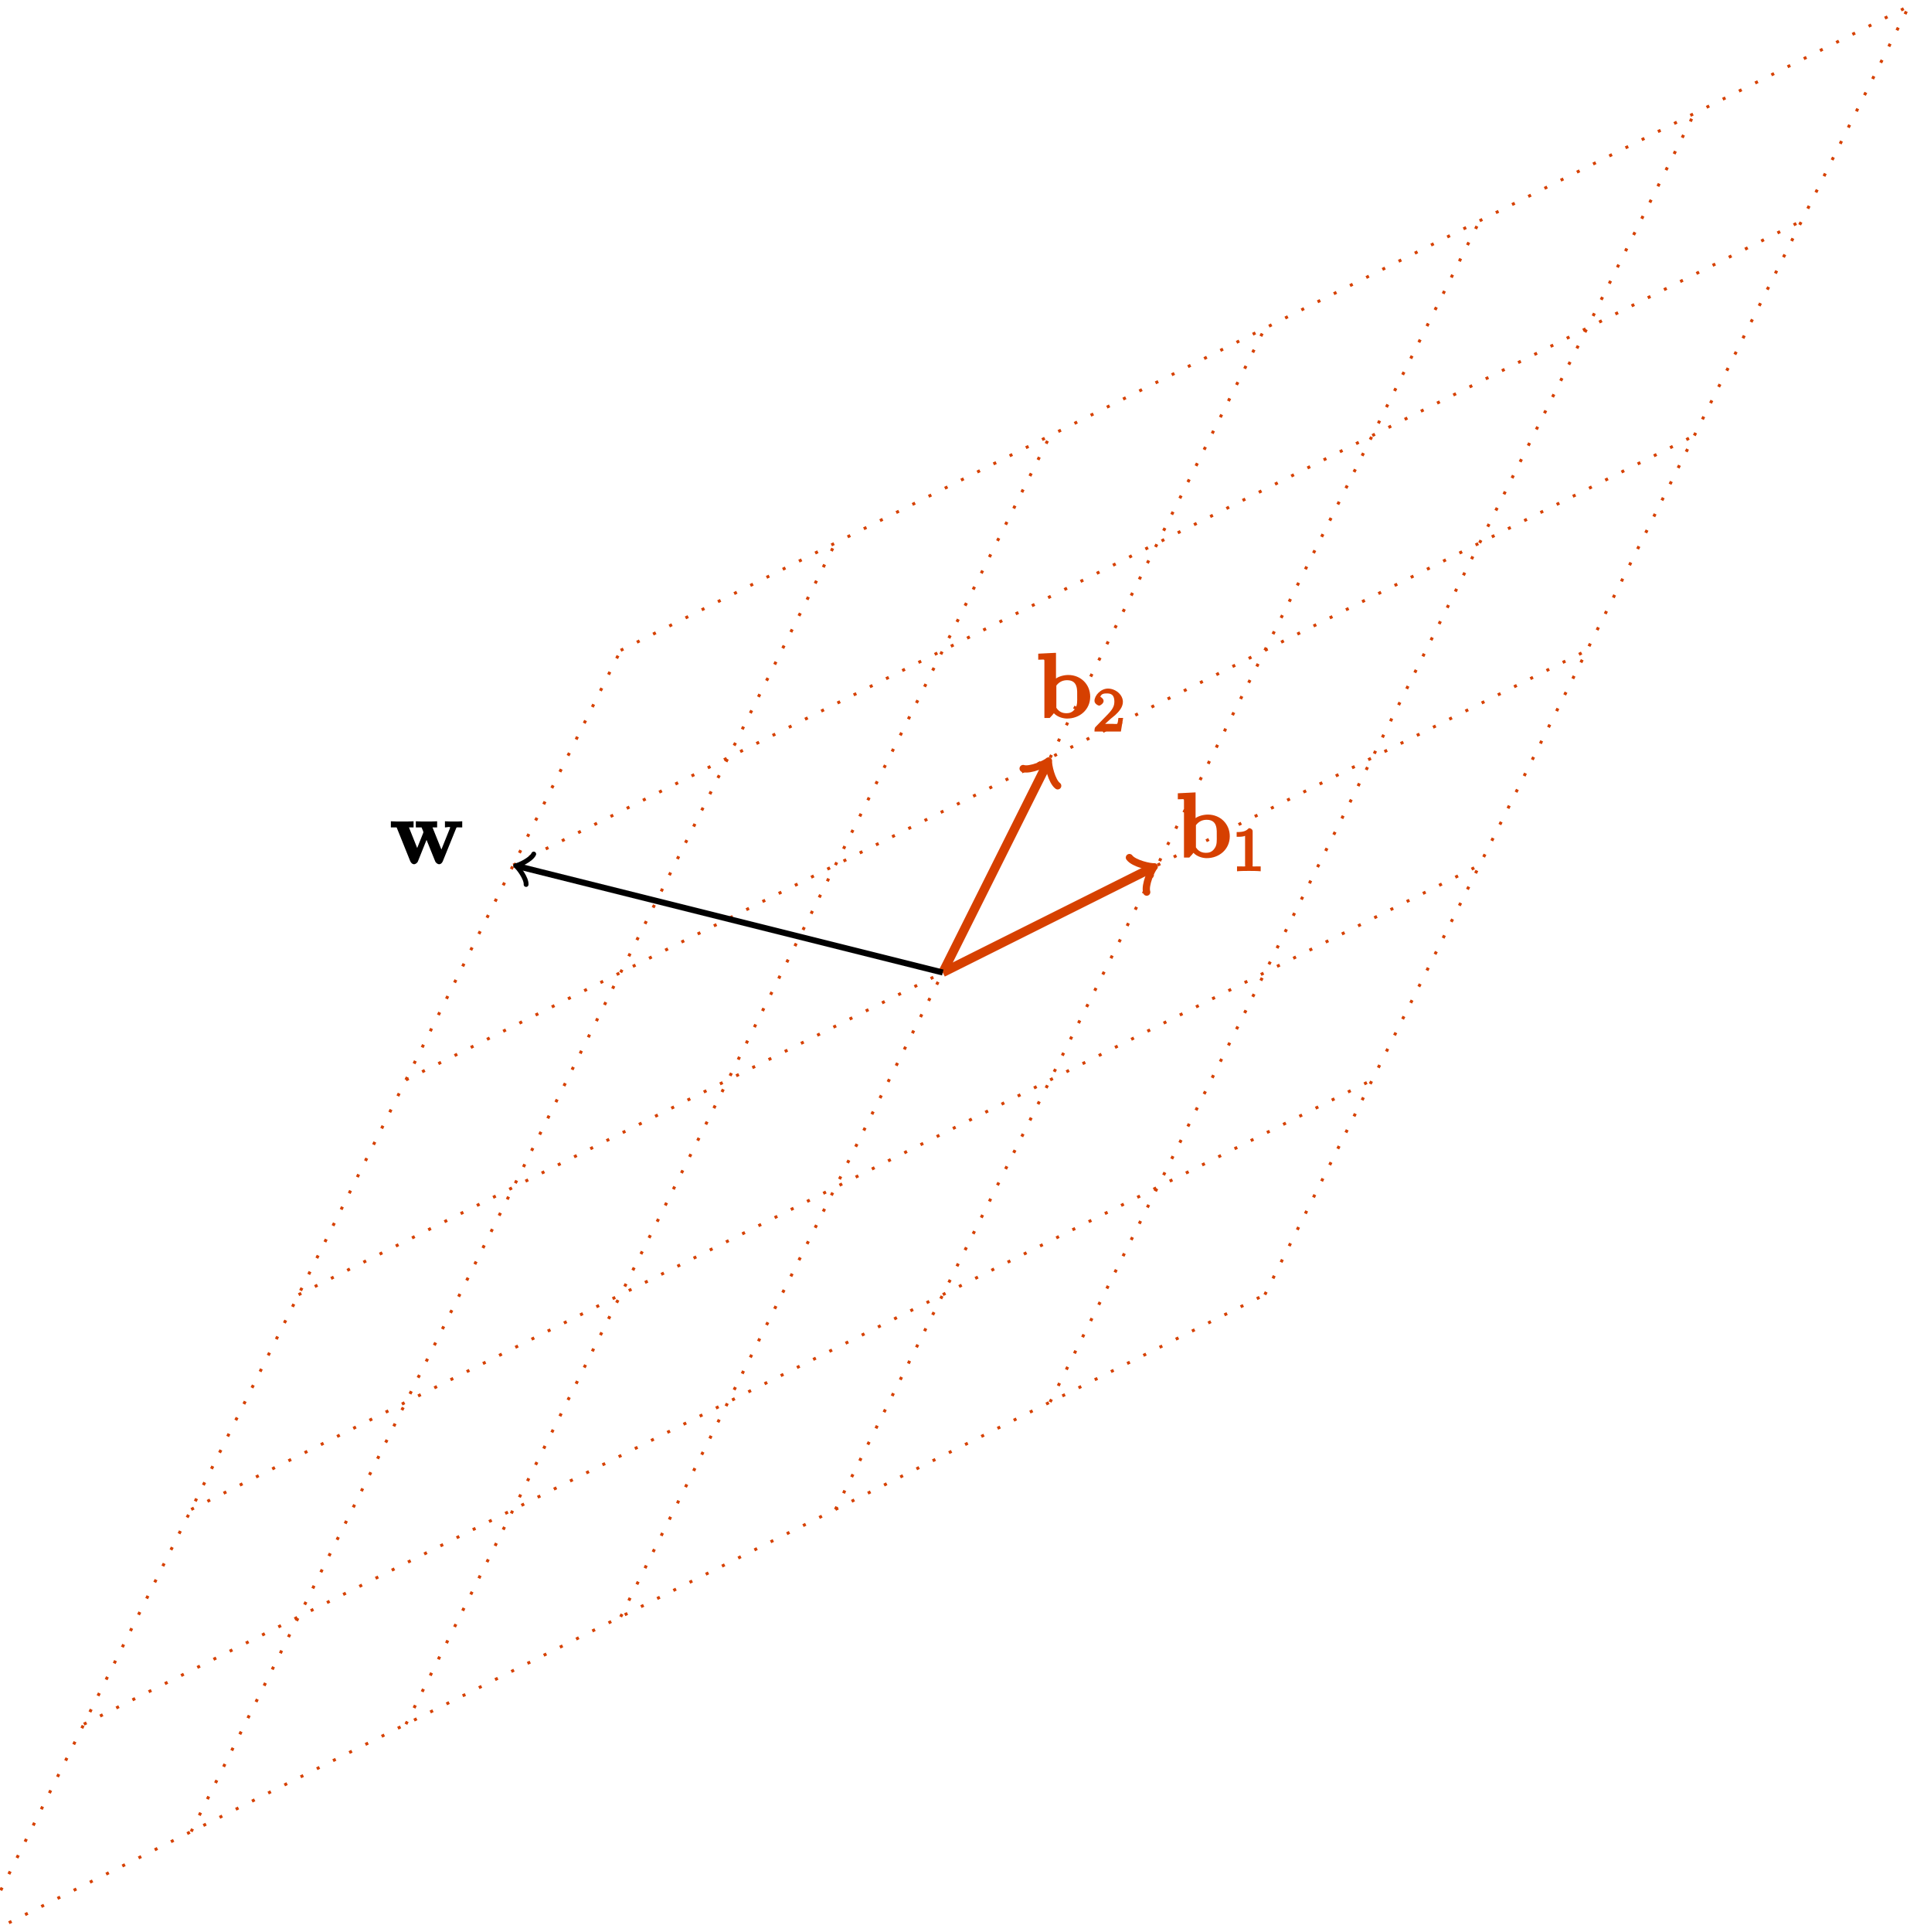
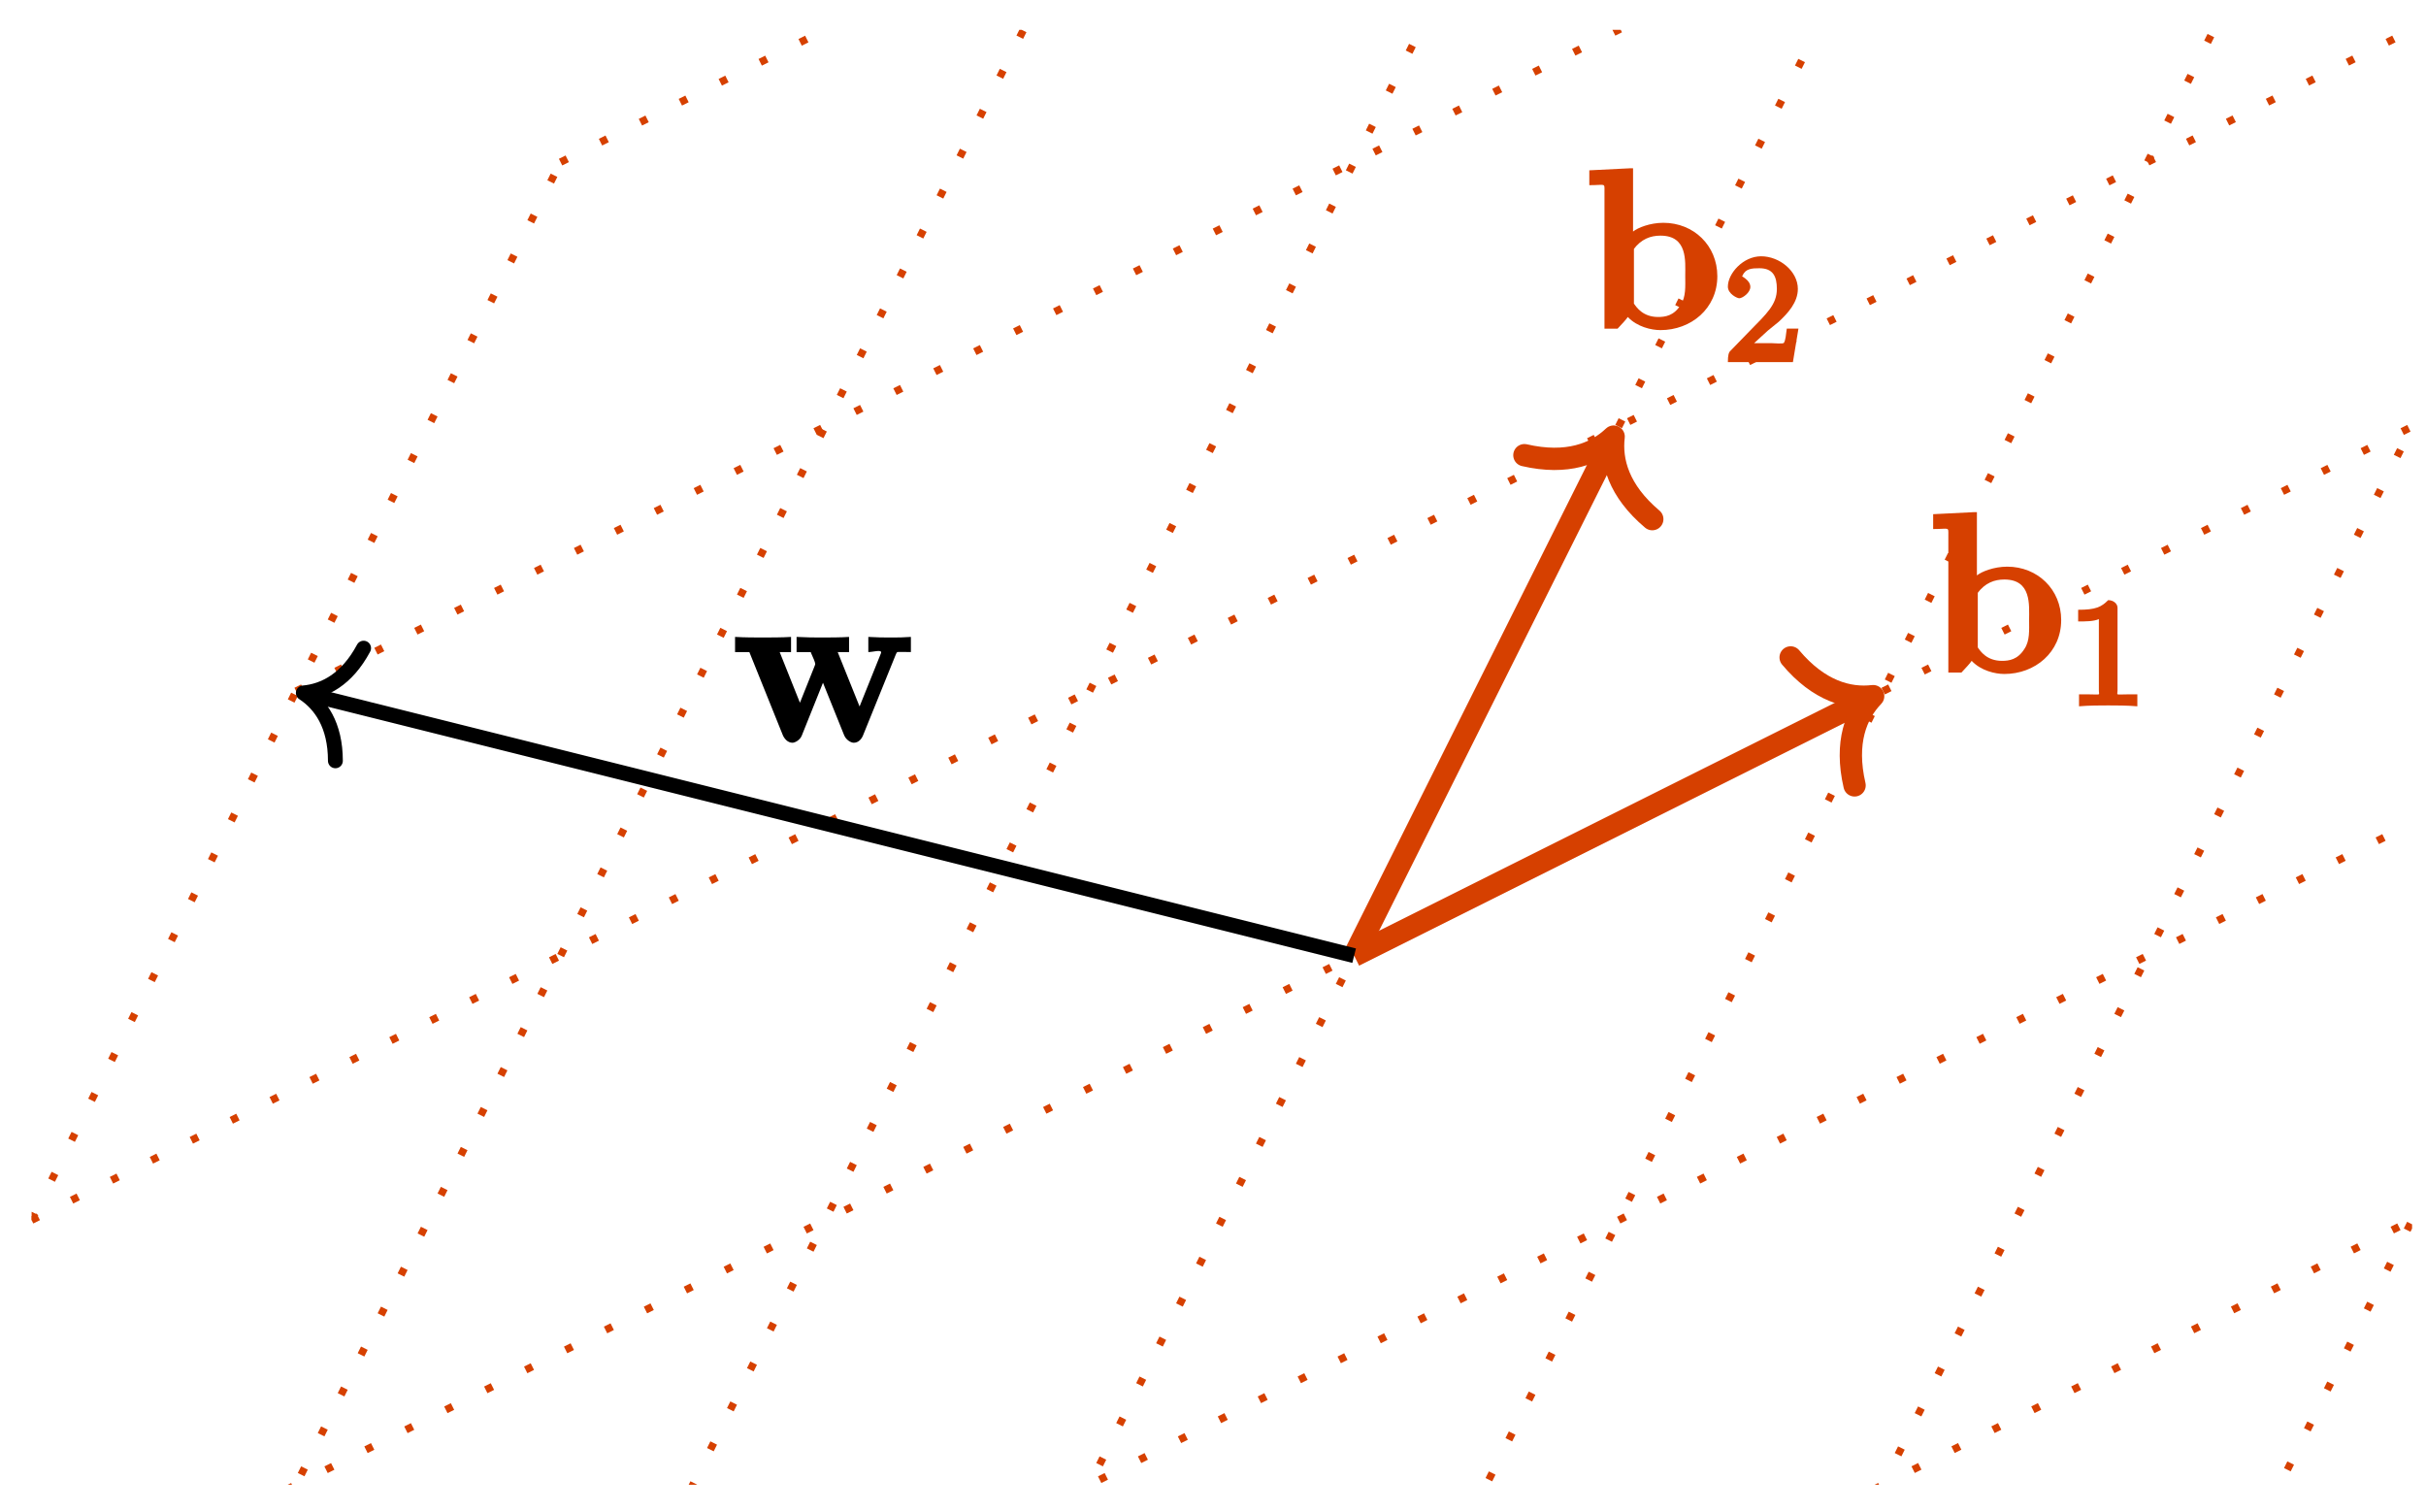
- <svg xmlns="http://www.w3.org/2000/svg" xmlns:xlink="http://www.w3.org/1999/xlink" width="253pt" height="255pt" viewBox="0 0 253 255" version="1.1">
+ <svg xmlns="http://www.w3.org/2000/svg" xmlns:xlink="http://www.w3.org/1999/xlink" width="130pt" height="81pt" viewBox="0 0 130 81" version="1.1">
  <defs>
    <g>
      <symbol overflow="visible" id="glyph0-0">
        <path style="stroke:none;" d="" />
      </symbol>
      <symbol overflow="visible" id="glyph0-1">
        <path style="stroke:none;" d="M 2.484 -8.594 L 0.281 -8.484 L 0.281 -7.688 C 1.156 -7.688 1.094 -7.828 1.094 -7.359 L 1.094 0 L 1.797 0 C 2.047 -0.266 2.25 -0.484 2.344 -0.625 C 2.844 -0.094 3.609 0.078 4.094 0.078 C 5.734 0.078 7.141 -1.078 7.141 -2.812 C 7.141 -4.453 5.875 -5.672 4.25 -5.672 C 3.531 -5.672 2.875 -5.406 2.625 -5.203 L 2.625 -8.594 Z M 2.641 -4.234 C 3.062 -4.812 3.578 -4.984 4.094 -4.984 C 5.562 -4.984 5.422 -3.609 5.422 -2.828 C 5.422 -2.281 5.469 -1.703 5.172 -1.266 C 4.812 -0.688 4.344 -0.625 3.969 -0.625 C 3.156 -0.625 2.812 -1.141 2.672 -1.344 L 2.672 -4.297 Z M 2.641 -4.234 " />
      </symbol>
      <symbol overflow="visible" id="glyph0-2">
        <path style="stroke:none;" d="M 8.734 -4.656 C 8.828 -4.859 8.719 -4.797 9.547 -4.797 L 9.547 -5.609 C 9.078 -5.578 8.922 -5.578 8.484 -5.578 C 8 -5.578 7.844 -5.578 7.266 -5.609 L 7.266 -4.797 C 7.516 -4.797 7.953 -4.938 7.953 -4.781 C 7.953 -4.766 7.953 -4.75 7.906 -4.641 L 6.656 -1.531 L 6.938 -1.531 L 5.625 -4.797 L 6.234 -4.797 L 6.234 -5.609 C 5.828 -5.578 5.109 -5.578 4.797 -5.578 C 4.188 -5.578 4.156 -5.578 3.422 -5.609 L 3.422 -4.797 L 4.188 -4.797 C 4.156 -4.844 4.219 -4.688 4.359 -4.375 C 4.344 -4.406 4.422 -4.219 4.422 -4.156 C 4.422 -4.141 4.391 -4.047 4.375 -4.016 L 3.469 -1.75 L 3.734 -1.75 L 2.516 -4.797 L 3.125 -4.797 L 3.125 -5.609 C 2.719 -5.578 1.906 -5.578 1.594 -5.578 C 1.203 -5.578 0.641 -5.578 0.125 -5.609 L 0.125 -4.797 L 0.891 -4.797 L 2.672 -0.375 C 2.75 -0.172 2.938 0.062 3.203 0.062 C 3.328 0.062 3.609 -0.078 3.703 -0.328 L 4.969 -3.484 L 4.703 -3.484 L 5.969 -0.344 C 6.078 -0.078 6.344 0.062 6.484 0.062 C 6.75 0.062 6.922 -0.156 7 -0.375 Z M 8.734 -4.656 " />
      </symbol>
      <symbol overflow="visible" id="glyph1-0">
        <path style="stroke:none;" d="" />
      </symbol>
      <symbol overflow="visible" id="glyph1-1">
        <path style="stroke:none;" d="M 2.688 -5.266 C 2.688 -5.469 2.484 -5.672 2.188 -5.672 C 1.812 -5.297 1.516 -5.156 0.578 -5.156 L 0.578 -4.531 C 0.984 -4.531 1.406 -4.531 1.688 -4.656 L 1.688 -0.844 C 1.688 -0.547 1.844 -0.625 1.094 -0.625 L 0.625 -0.625 L 0.625 0.016 C 1.141 -0.031 1.828 -0.031 2.188 -0.031 C 2.547 -0.031 3.234 -0.031 3.75 0.016 L 3.75 -0.625 L 3.281 -0.625 C 2.531 -0.625 2.688 -0.547 2.688 -0.844 Z M 2.688 -5.266 " />
      </symbol>
      <symbol overflow="visible" id="glyph1-2">
        <path style="stroke:none;" d="M 2.375 -1.688 C 2.5 -1.797 2.844 -2.062 2.969 -2.172 C 3.453 -2.625 3.984 -3.203 3.984 -3.922 C 3.984 -4.875 3 -5.672 2.016 -5.672 C 1.047 -5.672 0.234 -4.75 0.234 -4.047 C 0.234 -3.656 0.734 -3.422 0.844 -3.422 C 1.016 -3.422 1.438 -3.719 1.438 -4.031 C 1.438 -4.438 0.859 -4.625 1.016 -4.625 C 1.172 -5.016 1.531 -5.031 1.922 -5.031 C 2.656 -5.031 2.859 -4.594 2.859 -3.922 C 2.859 -3.094 2.328 -2.609 1.391 -1.656 L 0.375 -0.609 C 0.281 -0.531 0.234 -0.375 0.234 0 L 3.719 0 L 4.016 -1.797 L 3.391 -1.797 C 3.344 -1.453 3.328 -1.172 3.234 -1.031 C 3.188 -0.969 2.719 -1.016 2.594 -1.016 L 1.172 -1.016 L 1.297 -0.703 Z M 2.375 -1.688 " />
      </symbol>
    </g>
+     <clipPath id="clip1">
+       <path d="M 1.695 59 L 129.254 59 L 129.254 79.555 L 1.695 79.555 Z M 1.695 59 " />
+     </clipPath>
+     <clipPath id="clip2">
+       <path d="M 1.695 31 L 129.254 31 L 129.254 79.555 L 1.695 79.555 Z M 1.695 31 " />
+     </clipPath>
+     <clipPath id="clip3">
+       <path d="M 1.695 3 L 129.254 3 L 129.254 79.555 L 1.695 79.555 Z M 1.695 3 " />
+     </clipPath>
+     <clipPath id="clip4">
+       <path d="M 1.695 1.598 L 129.254 1.598 L 129.254 72 L 1.695 72 Z M 1.695 1.598 " />
+     </clipPath>
+     <clipPath id="clip5">
+       <path d="M 10 1.598 L 129.254 1.598 L 129.254 43 L 10 43 Z M 10 1.598 " />
+     </clipPath>
+     <clipPath id="clip6">
+       <path d="M 24 1.598 L 129.254 1.598 L 129.254 15 L 24 15 Z M 24 1.598 " />
+     </clipPath>
+     <clipPath id="clip7">
+       <path d="M 1.695 3 L 36 3 L 36 79.555 L 1.695 79.555 Z M 1.695 3 " />
+     </clipPath>
+     <clipPath id="clip8">
+       <path d="M 1.695 1.598 L 65 1.598 L 65 79.555 L 1.695 79.555 Z M 1.695 1.598 " />
+     </clipPath>
+     <clipPath id="clip9">
+       <path d="M 1.695 1.598 L 93 1.598 L 93 79.555 L 1.695 79.555 Z M 1.695 1.598 " />
+     </clipPath>
+     <clipPath id="clip10">
+       <path d="M 24 1.598 L 121 1.598 L 121 79.555 L 24 79.555 Z M 24 1.598 " />
+     </clipPath>
+     <clipPath id="clip11">
+       <path d="M 52 1.598 L 129.254 1.598 L 129.254 79.555 L 52 79.555 Z M 52 1.598 " />
+     </clipPath>
+     <clipPath id="clip12">
+       <path d="M 81 1.598 L 129.254 1.598 L 129.254 79.555 L 81 79.555 Z M 81 1.598 " />
+     </clipPath>
+     <clipPath id="clip13">
+       <path d="M 109 1.598 L 129.254 1.598 L 129.254 79.555 L 109 79.555 Z M 109 1.598 " />
+     </clipPath>
  </defs>
  <g id="surface1">
-     <path style="fill:none;stroke-width:0.399;stroke-linecap:butt;stroke-linejoin:miter;stroke:rgb(83.899%,25.099%,0%);stroke-opacity:1;stroke-dasharray:0.399,1.993;stroke-miterlimit:10;" d="M -127.562 -127.56 L 42.52 -42.521 " transform="matrix(1,0,0,-1,124.453,128.358)" />
-     <path style="fill:none;stroke-width:0.399;stroke-linecap:butt;stroke-linejoin:miter;stroke:rgb(83.899%,25.099%,0%);stroke-opacity:1;stroke-dasharray:0.399,1.993;stroke-miterlimit:10;" d="M -113.387 -99.212 L 56.695 -14.173 " transform="matrix(1,0,0,-1,124.453,128.358)" />
-     <path style="fill:none;stroke-width:0.399;stroke-linecap:butt;stroke-linejoin:miter;stroke:rgb(83.899%,25.099%,0%);stroke-opacity:1;stroke-dasharray:0.399,1.993;stroke-miterlimit:10;" d="M -99.215 -70.869 L 70.867 14.174 " transform="matrix(1,0,0,-1,124.453,128.358)" />
-     <path style="fill:none;stroke-width:0.399;stroke-linecap:butt;stroke-linejoin:miter;stroke:rgb(83.899%,25.099%,0%);stroke-opacity:1;stroke-dasharray:0.399,1.993;stroke-miterlimit:10;" d="M -85.039 -42.521 L 85.039 42.522 " transform="matrix(1,0,0,-1,124.453,128.358)" />
-     <path style="fill:none;stroke-width:0.399;stroke-linecap:butt;stroke-linejoin:miter;stroke:rgb(83.899%,25.099%,0%);stroke-opacity:1;stroke-dasharray:0.399,1.993;stroke-miterlimit:10;" d="M -70.867 -14.173 L 99.215 70.866 " transform="matrix(1,0,0,-1,124.453,128.358)" />
-     <path style="fill:none;stroke-width:0.399;stroke-linecap:butt;stroke-linejoin:miter;stroke:rgb(83.899%,25.099%,0%);stroke-opacity:1;stroke-dasharray:0.399,1.993;stroke-miterlimit:10;" d="M -56.695 14.174 L 113.387 99.213 " transform="matrix(1,0,0,-1,124.453,128.358)" />
-     <path style="fill:none;stroke-width:0.399;stroke-linecap:butt;stroke-linejoin:miter;stroke:rgb(83.899%,25.099%,0%);stroke-opacity:1;stroke-dasharray:0.399,1.993;stroke-miterlimit:10;" d="M -42.519 42.522 L 127.559 127.561 " transform="matrix(1,0,0,-1,124.453,128.358)" />
-     <path style="fill:none;stroke-width:0.399;stroke-linecap:butt;stroke-linejoin:miter;stroke:rgb(83.899%,25.099%,0%);stroke-opacity:1;stroke-dasharray:0.399,1.993;stroke-miterlimit:10;" d="M -127.562 -127.56 L -42.519 42.522 " transform="matrix(1,0,0,-1,124.453,128.358)" />
-     <path style="fill:none;stroke-width:0.399;stroke-linecap:butt;stroke-linejoin:miter;stroke:rgb(83.899%,25.099%,0%);stroke-opacity:1;stroke-dasharray:0.399,1.993;stroke-miterlimit:10;" d="M -99.215 -113.388 L -14.172 56.694 " transform="matrix(1,0,0,-1,124.453,128.358)" />
-     <path style="fill:none;stroke-width:0.399;stroke-linecap:butt;stroke-linejoin:miter;stroke:rgb(83.899%,25.099%,0%);stroke-opacity:1;stroke-dasharray:0.399,1.993;stroke-miterlimit:10;" d="M -70.867 -99.212 L 14.172 70.866 " transform="matrix(1,0,0,-1,124.453,128.358)" />
-     <path style="fill:none;stroke-width:0.399;stroke-linecap:butt;stroke-linejoin:miter;stroke:rgb(83.899%,25.099%,0%);stroke-opacity:1;stroke-dasharray:0.399,1.993;stroke-miterlimit:10;" d="M -42.519 -85.04 L 42.52 85.042 " transform="matrix(1,0,0,-1,124.453,128.358)" />
-     <path style="fill:none;stroke-width:0.399;stroke-linecap:butt;stroke-linejoin:miter;stroke:rgb(83.899%,25.099%,0%);stroke-opacity:1;stroke-dasharray:0.399,1.993;stroke-miterlimit:10;" d="M -14.172 -70.869 L 70.867 99.213 " transform="matrix(1,0,0,-1,124.453,128.358)" />
-     <path style="fill:none;stroke-width:0.399;stroke-linecap:butt;stroke-linejoin:miter;stroke:rgb(83.899%,25.099%,0%);stroke-opacity:1;stroke-dasharray:0.399,1.993;stroke-miterlimit:10;" d="M 14.172 -56.693 L 99.215 113.385 " transform="matrix(1,0,0,-1,124.453,128.358)" />
-     <path style="fill:none;stroke-width:0.399;stroke-linecap:butt;stroke-linejoin:miter;stroke:rgb(83.899%,25.099%,0%);stroke-opacity:1;stroke-dasharray:0.399,1.993;stroke-miterlimit:10;" d="M 42.52 -42.521 L 127.559 127.561 " transform="matrix(1,0,0,-1,124.453,128.358)" />
-     <path style="fill:none;stroke-width:1.196;stroke-linecap:butt;stroke-linejoin:miter;stroke:rgb(83.899%,25.099%,0%);stroke-opacity:1;stroke-miterlimit:10;" d="M 0 -0.001 L 27.492 13.745 " transform="matrix(1,0,0,-1,124.453,128.358)" />
-     <path style="fill:none;stroke-width:0.956;stroke-linecap:round;stroke-linejoin:round;stroke:rgb(83.899%,25.099%,0%);stroke-opacity:1;stroke-miterlimit:10;" d="M -1.913 2.549 C -1.754 1.592 0.002 0.159 0.477 0 C 0 -0.159 -1.752 -1.593 -1.912 -2.552 " transform="matrix(0.89442,-0.4472,-0.4472,-0.89442,151.9444,114.6123)" />
-     <g style="fill:rgb(83.922%,25.098%,0%);fill-opacity:1;">
-       <use xlink:href="#glyph0-1" x="155.202" y="113.187" />
+     <g clip-path="url(#clip1)" clip-rule="nonzero">
+       <path style="fill:none;stroke-width:0.399;stroke-linecap:butt;stroke-linejoin:miter;stroke:rgb(83.899%,25.099%,0%);stroke-opacity:1;stroke-dasharray:0.399,1.993;stroke-miterlimit:10;" d="M -113.389 -99.212 L 56.693 -14.173 " transform="matrix(1,0,0,-1,72.561,51.206)" />
    </g>
-     <g style="fill:rgb(83.922%,25.098%,0%);fill-opacity:1;">
-       <use xlink:href="#glyph1-1" x="162.674" y="114.98" />
+     <g clip-path="url(#clip2)" clip-rule="nonzero">
+       <path style="fill:none;stroke-width:0.399;stroke-linecap:butt;stroke-linejoin:miter;stroke:rgb(83.899%,25.099%,0%);stroke-opacity:1;stroke-dasharray:0.399,1.993;stroke-miterlimit:10;" d="M -99.213 -70.868 L 70.869 14.175 " transform="matrix(1,0,0,-1,72.561,51.206)" />
    </g>
-     <path style="fill:none;stroke-width:1.196;stroke-linecap:butt;stroke-linejoin:miter;stroke:rgb(83.899%,25.099%,0%);stroke-opacity:1;stroke-miterlimit:10;" d="M 0 -0.001 L 13.746 27.491 " transform="matrix(1,0,0,-1,124.453,128.358)" />
-     <path style="fill:none;stroke-width:0.956;stroke-linecap:round;stroke-linejoin:round;stroke:rgb(83.899%,25.099%,0%);stroke-opacity:1;stroke-miterlimit:10;" d="M -1.913 2.55 C -1.754 1.594 -0.002 0.16 0.48 -0.001 C -0 -0.158 -1.754 -1.594 -1.913 -2.551 " transform="matrix(0.4472,-0.89442,-0.89442,-0.4472,138.1987,100.8666)" />
-     <g style="fill:rgb(83.922%,25.098%,0%);fill-opacity:1;">
-       <use xlink:href="#glyph0-1" x="136.776" y="94.762" />
+     <g clip-path="url(#clip3)" clip-rule="nonzero">
+       <path style="fill:none;stroke-width:0.399;stroke-linecap:butt;stroke-linejoin:miter;stroke:rgb(83.899%,25.099%,0%);stroke-opacity:1;stroke-dasharray:0.399,1.993;stroke-miterlimit:10;" d="M -85.041 -42.521 L 85.041 42.519 " transform="matrix(1,0,0,-1,72.561,51.206)" />
    </g>
-     <g style="fill:rgb(83.922%,25.098%,0%);fill-opacity:1;">
-       <use xlink:href="#glyph1-2" x="144.248" y="96.555" />
+     <g clip-path="url(#clip4)" clip-rule="nonzero">
+       <path style="fill:none;stroke-width:0.399;stroke-linecap:butt;stroke-linejoin:miter;stroke:rgb(83.899%,25.099%,0%);stroke-opacity:1;stroke-dasharray:0.399,1.993;stroke-miterlimit:10;" d="M -70.866 -14.173 L 99.212 70.866 " transform="matrix(1,0,0,-1,72.561,51.206)" />
    </g>
-     <path style="fill:none;stroke-width:0.797;stroke-linecap:butt;stroke-linejoin:miter;stroke:rgb(0%,0%,0%);stroke-opacity:1;stroke-miterlimit:10;" d="M 0 -0.001 L -56.008 14.003 " transform="matrix(1,0,0,-1,124.453,128.358)" />
-     <path style="fill:none;stroke-width:0.638;stroke-linecap:round;stroke-linejoin:round;stroke:rgb(0%,0%,0%);stroke-opacity:1;stroke-miterlimit:10;" d="M -1.552 2.071 C -1.423 1.295 0 0.128 0.387 -0.001 C 0 -0.129 -1.424 -1.295 -1.555 -2.073 " transform="matrix(-0.97014,-0.24251,-0.24251,0.97014,68.44563,114.3561)" />
+     <g clip-path="url(#clip5)" clip-rule="nonzero">
+       <path style="fill:none;stroke-width:0.399;stroke-linecap:butt;stroke-linejoin:miter;stroke:rgb(83.899%,25.099%,0%);stroke-opacity:1;stroke-dasharray:0.399,1.993;stroke-miterlimit:10;" d="M -56.694 14.175 L 113.388 99.214 " transform="matrix(1,0,0,-1,72.561,51.206)" />
+     </g>
+     <g clip-path="url(#clip6)" clip-rule="nonzero">
+       <path style="fill:none;stroke-width:0.399;stroke-linecap:butt;stroke-linejoin:miter;stroke:rgb(83.899%,25.099%,0%);stroke-opacity:1;stroke-dasharray:0.399,1.993;stroke-miterlimit:10;" d="M -42.522 42.519 L 127.56 127.561 " transform="matrix(1,0,0,-1,72.561,51.206)" />
+     </g>
+     <g clip-path="url(#clip7)" clip-rule="nonzero">
+       <path style="fill:none;stroke-width:0.399;stroke-linecap:butt;stroke-linejoin:miter;stroke:rgb(83.899%,25.099%,0%);stroke-opacity:1;stroke-dasharray:0.399,1.993;stroke-miterlimit:10;" d="M -127.561 -127.56 L -42.522 42.519 " transform="matrix(1,0,0,-1,72.561,51.206)" />
+     </g>
+     <g clip-path="url(#clip8)" clip-rule="nonzero">
+       <path style="fill:none;stroke-width:0.399;stroke-linecap:butt;stroke-linejoin:miter;stroke:rgb(83.899%,25.099%,0%);stroke-opacity:1;stroke-dasharray:0.399,1.993;stroke-miterlimit:10;" d="M -99.213 -113.388 L -14.174 56.694 " transform="matrix(1,0,0,-1,72.561,51.206)" />
+     </g>
+     <g clip-path="url(#clip9)" clip-rule="nonzero">
+       <path style="fill:none;stroke-width:0.399;stroke-linecap:butt;stroke-linejoin:miter;stroke:rgb(83.899%,25.099%,0%);stroke-opacity:1;stroke-dasharray:0.399,1.993;stroke-miterlimit:10;" d="M -70.866 -99.212 L 14.173 70.866 " transform="matrix(1,0,0,-1,72.561,51.206)" />
+     </g>
+     <g clip-path="url(#clip10)" clip-rule="nonzero">
+       <path style="fill:none;stroke-width:0.399;stroke-linecap:butt;stroke-linejoin:miter;stroke:rgb(83.899%,25.099%,0%);stroke-opacity:1;stroke-dasharray:0.399,1.993;stroke-miterlimit:10;" d="M -42.522 -85.04 L 42.521 85.042 " transform="matrix(1,0,0,-1,72.561,51.206)" />
+     </g>
+     <g clip-path="url(#clip11)" clip-rule="nonzero">
+       <path style="fill:none;stroke-width:0.399;stroke-linecap:butt;stroke-linejoin:miter;stroke:rgb(83.899%,25.099%,0%);stroke-opacity:1;stroke-dasharray:0.399,1.993;stroke-miterlimit:10;" d="M -14.174 -70.868 L 70.869 99.214 " transform="matrix(1,0,0,-1,72.561,51.206)" />
+     </g>
+     <g clip-path="url(#clip12)" clip-rule="nonzero">
+       <path style="fill:none;stroke-width:0.399;stroke-linecap:butt;stroke-linejoin:miter;stroke:rgb(83.899%,25.099%,0%);stroke-opacity:1;stroke-dasharray:0.399,1.993;stroke-miterlimit:10;" d="M 14.173 -56.692 L 99.212 113.386 " transform="matrix(1,0,0,-1,72.561,51.206)" />
+     </g>
+     <g clip-path="url(#clip13)" clip-rule="nonzero">
+       <path style="fill:none;stroke-width:0.399;stroke-linecap:butt;stroke-linejoin:miter;stroke:rgb(83.899%,25.099%,0%);stroke-opacity:1;stroke-dasharray:0.399,1.993;stroke-miterlimit:10;" d="M 42.521 -42.521 L 127.56 127.561 " transform="matrix(1,0,0,-1,72.561,51.206)" />
+     </g>
+     <path style="fill:none;stroke-width:1.196;stroke-linecap:butt;stroke-linejoin:miter;stroke:rgb(83.899%,25.099%,0%);stroke-opacity:1;stroke-miterlimit:10;" d="M 0.002 -0.001 L 27.279 13.64 " transform="matrix(1,0,0,-1,72.561,51.206)" />
+     <path style="fill:none;stroke-width:1.196;stroke-linecap:round;stroke-linejoin:round;stroke:rgb(83.899%,25.099%,0%);stroke-opacity:1;stroke-miterlimit:10;" d="M -3.026 3.831 C -2.476 1.534 -1.243 0.446 0.001 -0.002 C -1.243 -0.445 -2.476 -1.532 -3.028 -3.833 " transform="matrix(0.89438,-0.44717,-0.44717,-0.89438,100.3732,37.2999)" />
+     <g style="fill:rgb(83.899%,25.099%,0%);fill-opacity:1;">
+       <use xlink:href="#glyph0-1" x="103.31" y="36.035" />
+     </g>
+     <g style="fill:rgb(83.899%,25.099%,0%);fill-opacity:1;">
+       <use xlink:href="#glyph1-1" x="110.782" y="37.829" />
+     </g>
+     <path style="fill:none;stroke-width:1.196;stroke-linecap:butt;stroke-linejoin:miter;stroke:rgb(83.899%,25.099%,0%);stroke-opacity:1;stroke-miterlimit:10;" d="M 0.002 -0.001 L 13.638 27.276 " transform="matrix(1,0,0,-1,72.561,51.206)" />
+     <path style="fill:none;stroke-width:1.196;stroke-linecap:round;stroke-linejoin:round;stroke:rgb(83.899%,25.099%,0%);stroke-opacity:1;stroke-miterlimit:10;" d="M -3.029 3.83 C -2.475 1.534 -1.242 0.447 0 -0.002 C -1.24 -0.447 -2.475 -1.532 -3.029 -3.831 " transform="matrix(0.44717,-0.89438,-0.89438,-0.44717,86.4671,23.3938)" />
+     <g style="fill:rgb(83.899%,25.099%,0%);fill-opacity:1;">
+       <use xlink:href="#glyph0-1" x="84.884" y="17.61" />
+     </g>
+     <g style="fill:rgb(83.899%,25.099%,0%);fill-opacity:1;">
+       <use xlink:href="#glyph1-2" x="92.356" y="19.404" />
+     </g>
+     <path style="fill:none;stroke-width:0.797;stroke-linecap:butt;stroke-linejoin:miter;stroke:rgb(0%,0%,0%);stroke-opacity:1;stroke-miterlimit:10;" d="M 0.002 -0.001 L -55.92 13.979 " transform="matrix(1,0,0,-1,72.561,51.206)" />
+     <path style="fill:none;stroke-width:0.797;stroke-linecap:round;stroke-linejoin:round;stroke:rgb(0%,0%,0%);stroke-opacity:1;stroke-miterlimit:10;" d="M -2.549 3.111 C -2.083 1.247 -1.045 0.363 0 -0 C -1.045 -0.362 -2.084 -1.246 -2.552 -3.111 " transform="matrix(-0.97014,-0.24251,-0.24251,0.97014,16.254,37.12925)" />
    <g style="fill:rgb(0%,0%,0%);fill-opacity:1;">
-       <use xlink:href="#glyph0-2" x="51.471" y="114.007" />
+       <use xlink:href="#glyph0-2" x="39.264" y="39.736" />
    </g>
  </g>
</svg>
